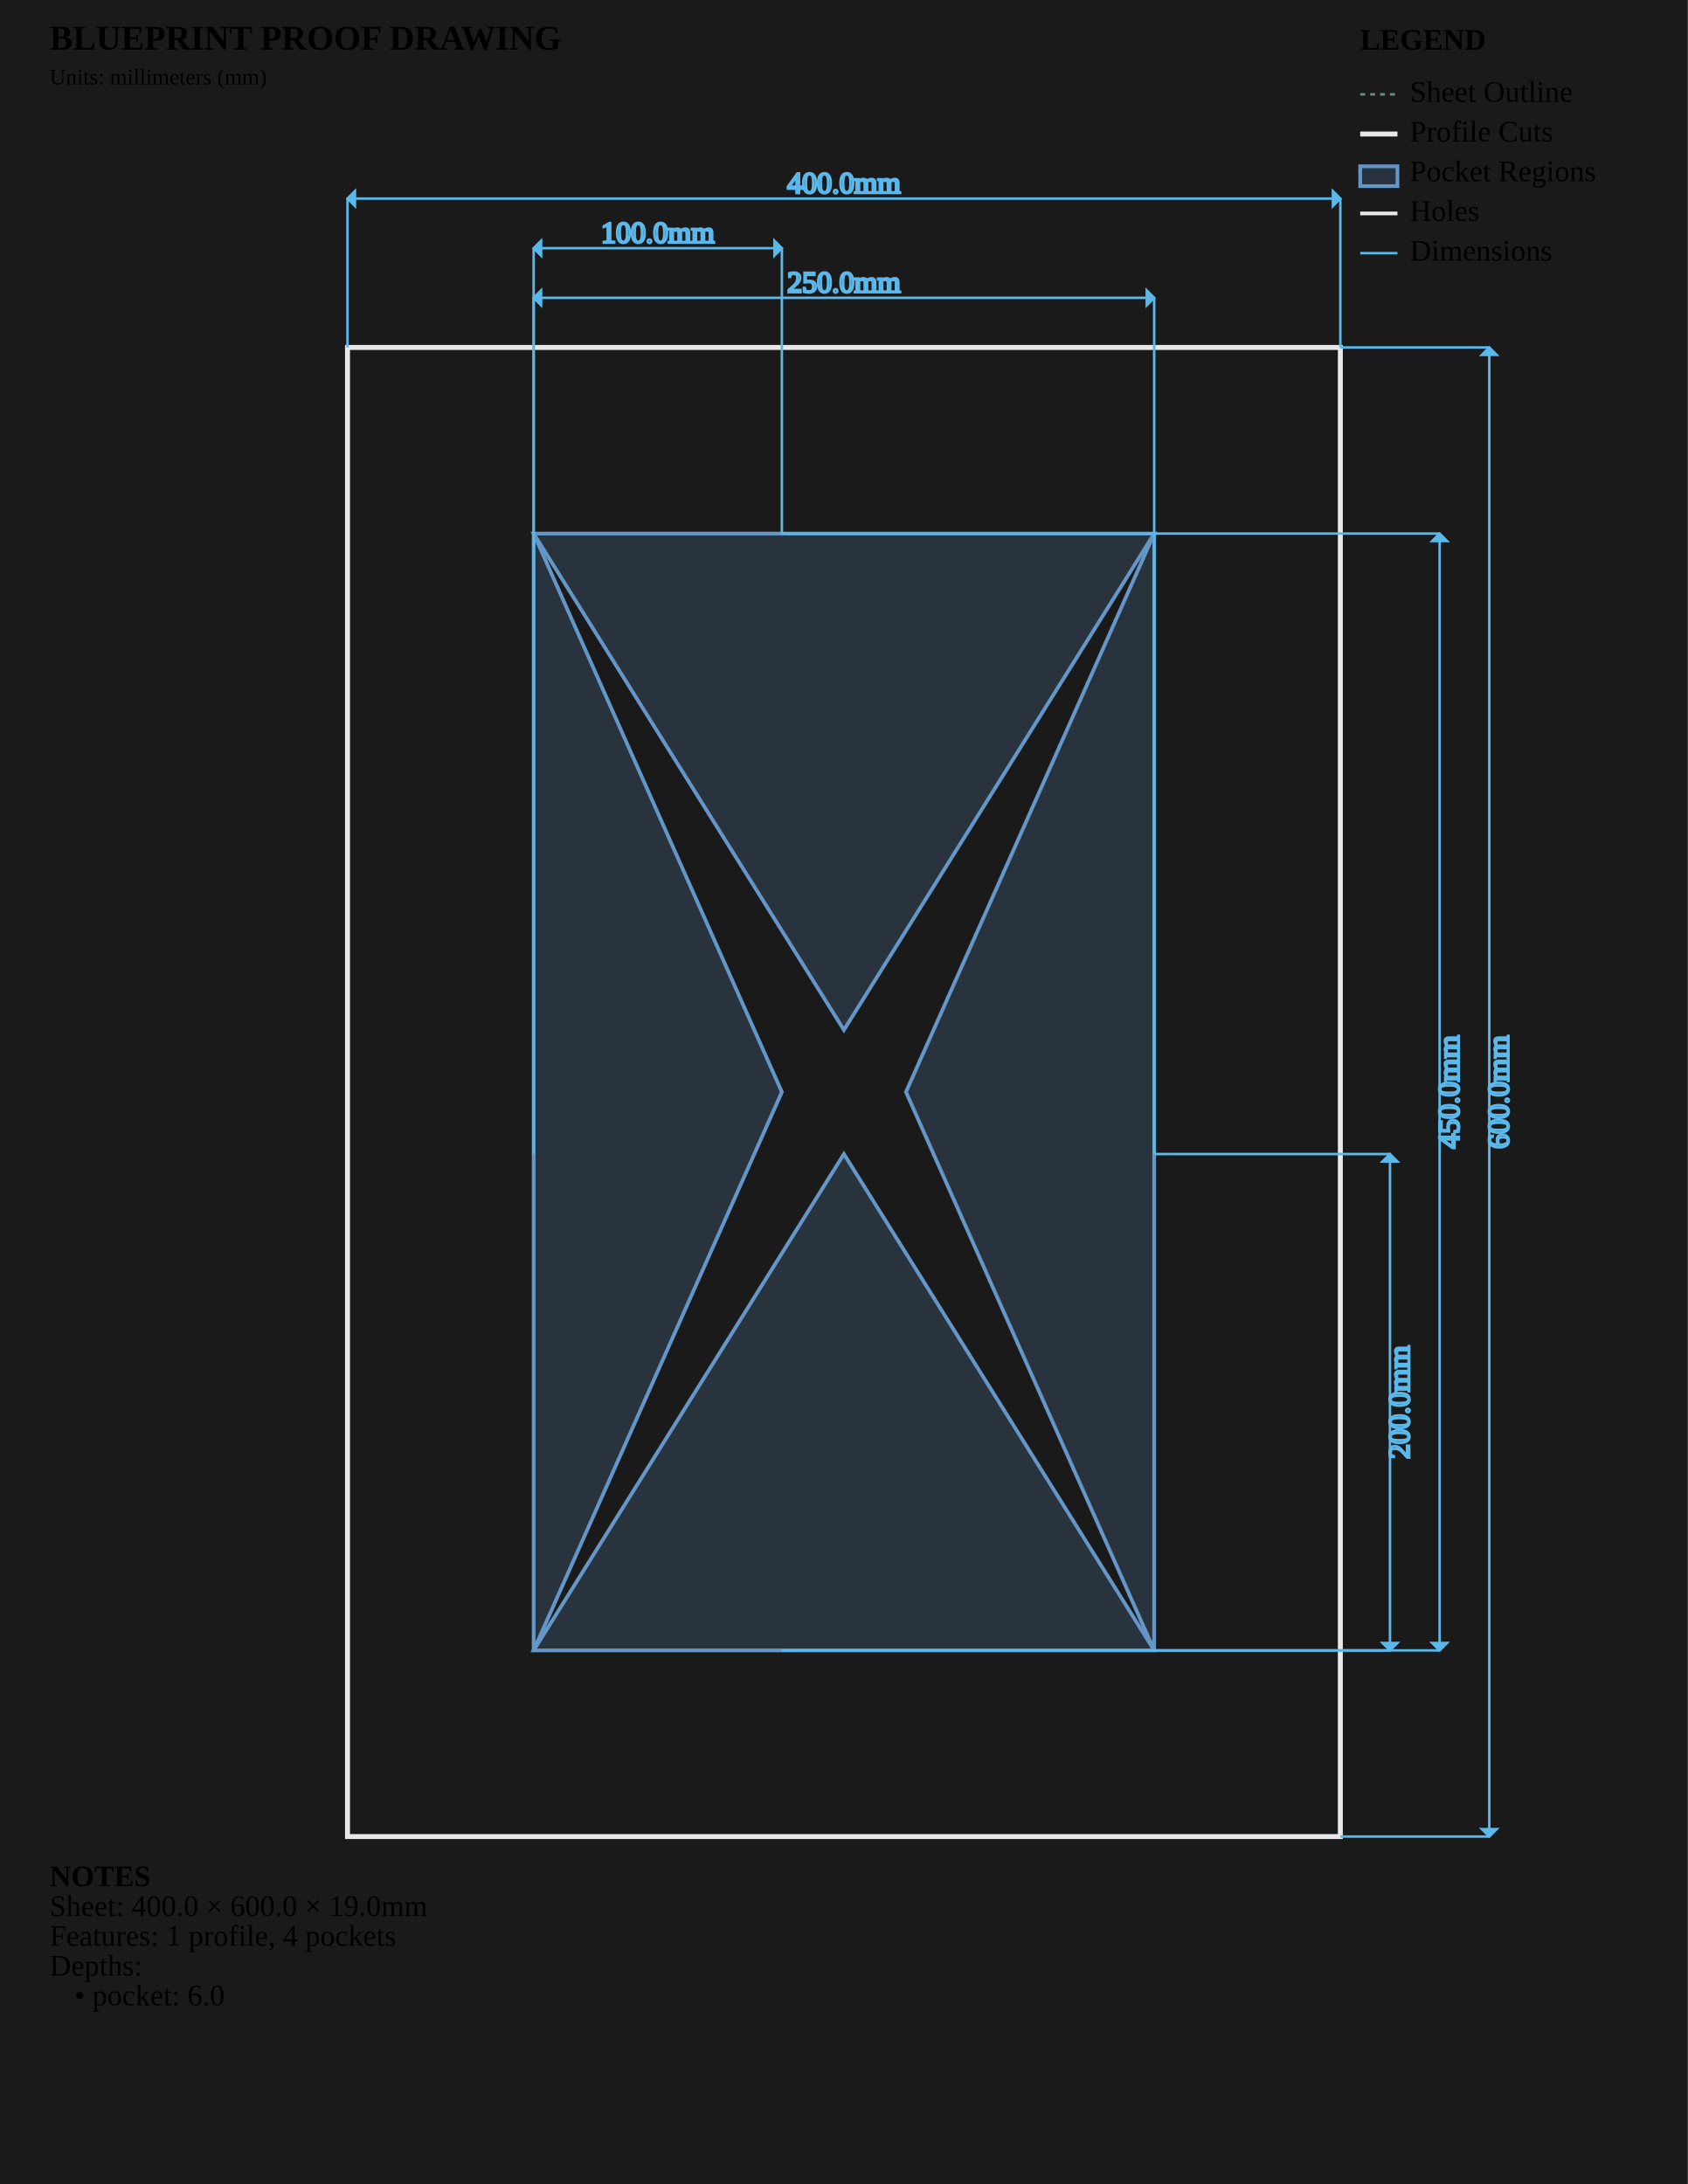
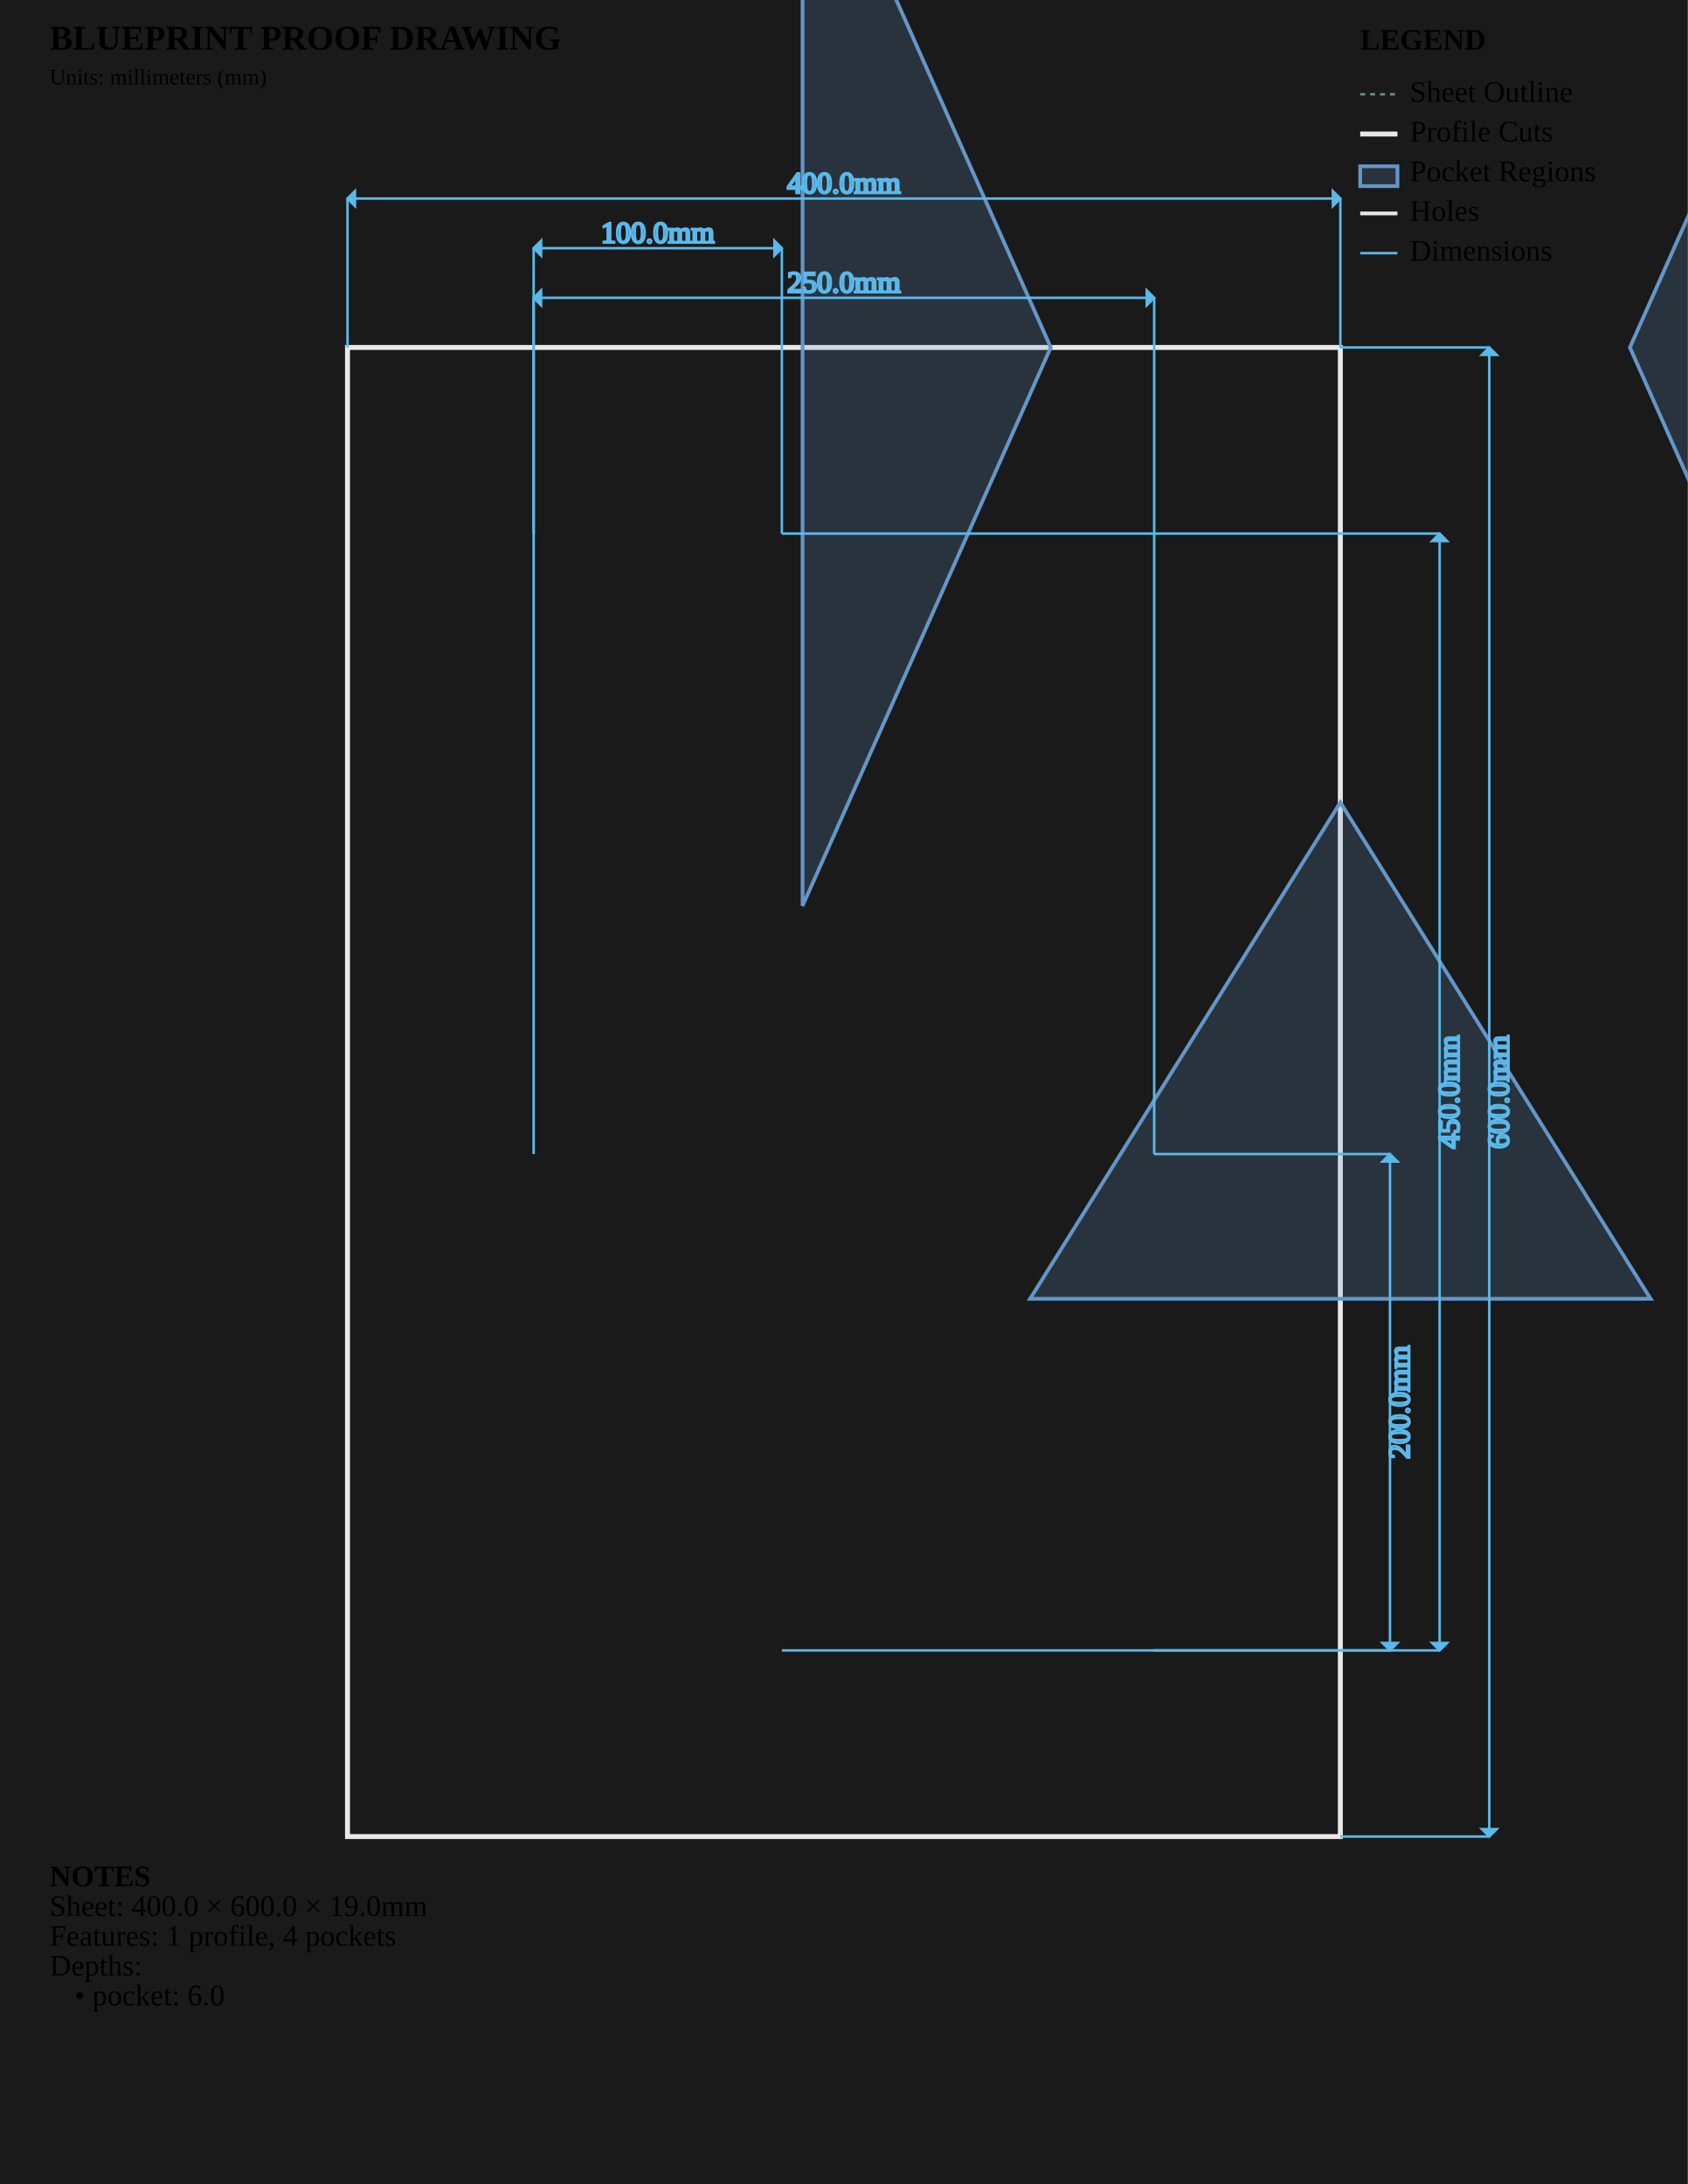
<svg xmlns="http://www.w3.org/2000/svg" viewBox="0 0 680.0 880.0" width="680.0mm" height="880.0mm">
  <style>
        .sheet-outline { stroke: #6b8e7f; stroke-width: 1; fill: none; stroke-dasharray: 2,2; }
        .profile-cuts { stroke: #e8e8e8; stroke-width: 2; fill: none; }
        .pocket-regions { stroke: #6496c8; stroke-width: 1.5; fill: #6496c8; fill-opacity: 0.2; }
        .holes { stroke: #e8e8e8; stroke-width: 1.5; fill: none; }
        .engrave-paths { stroke: #888888; stroke-width: 1; fill: none; stroke-dasharray: 4,4; }
        .construction { stroke: #6b8e7f; stroke-width: 0.5; fill: none; stroke-dasharray: 2,2; }
        .dimensions { stroke: #5ab9ea; stroke-width: 1; fill: none; }
        .dimension-text { fill:
        .gap-dimensions { stroke: #ff9500; stroke-width: 1; fill: none; }
        .gap-text { fill:
        .notes { fill: #cccccc; font-family: monospace; font-size: 10px; }
        .legend { fill: #cccccc; font-family: monospace; font-size: 10px; }
        .part-label { fill: #ffcc00; font-family: monospace; font-size: 8px; font-weight: bold; }
    </style>
  <rect x="0" y="0" width="680.0" height="880.0" fill="#1a1a1a" />
  <g id="SHEET_OUTLINE" class="sheet-outline">
    <rect x="140" y="140" width="400.0" height="600.0" />
  </g>
  <g id="PROFILE_CUTS" class="profile-cuts">
    <rect x="140.0" y="140.0" width="400.0" height="600.0" />
  </g>
  <g id="POCKET_REGIONS" class="pocket-regions">
-     <path d="M 215.000 215.000 L 340.000 415.000 L 465.000 215.000 Z" fill-rule="evenodd" />
-     <path d="M 215.000 665.000 L 340.000 465.000 L 465.000 665.000 Z" fill-rule="evenodd" />
-     <path d="M 215.000 665.000 L 315.000 440.000 L 215.000 215.000 Z" fill-rule="evenodd" />
-     <path d="M 465.000 665.000 L 365.000 440.000 L 465.000 215.000 Z" fill-rule="evenodd" />
+     <path d="M 415.000 -243.333 L 540.000 -43.333 L 665.000 -243.333 Z" fill-rule="evenodd" />
+     <path d="M 415.000 523.333 L 540.000 323.333 L 665.000 523.333 Z" fill-rule="evenodd" />
+     <path d="M 323.333 365.000 L 423.333 140.000 L 323.333 -85.000 Z" fill-rule="evenodd" />
+     <path d="M 756.667 365.000 L 656.667 140.000 L 756.667 -85.000 Z" fill-rule="evenodd" />
  </g>
  <g id="ENGRAVE_PATHS" class="engrave-paths" />
  <g id="HOLES" class="holes" />
  <g id="LABELS" class="labels" />
  <g id="CONSTRUCTION" class="construction" />
  <g id="DIMENSIONS" class="dimensions">
    <line x1="215.0" y1="465.0" x2="215.0" y2="120.0" stroke="#5ab9ea" stroke-width="1" />
    <line x1="465.0" y1="465.0" x2="465.0" y2="120.0" stroke="#5ab9ea" stroke-width="1" />
    <line x1="215.0" y1="120.0" x2="465.0" y2="120.0" stroke="#5ab9ea" stroke-width="1" />
    <polygon points="215.0,120.0 218.0,117.0 218.0,123.0" fill="#5ab9ea" />
    <polygon points="465.0,120.0 462.0,117.0 462.0,123.0" fill="#5ab9ea" />
    <text x="340.0" y="115.0" class="dimension-text" text-anchor="middle" dominant-baseline="middle">250.0mm</text>
    <line x1="465.0" y1="465.0" x2="560.0" y2="465.0" stroke="#5ab9ea" stroke-width="1" />
    <line x1="465.0" y1="665.0" x2="560.0" y2="665.0" stroke="#5ab9ea" stroke-width="1" />
    <line x1="560.0" y1="465.0" x2="560.0" y2="665.0" stroke="#5ab9ea" stroke-width="1" />
    <polygon points="560.0,465.0 557.0,468.0 563.0,468.0" fill="#5ab9ea" />
    <polygon points="560.0,665.0 557.0,662.0 563.0,662.0" fill="#5ab9ea" />
    <text x="565.0" y="565.0" class="dimension-text" text-anchor="middle" dominant-baseline="middle" transform="rotate(-90 565.0 565.0)">200.0mm</text>
    <line x1="215.0" y1="215.0" x2="215.0" y2="100.0" stroke="#5ab9ea" stroke-width="1" />
    <line x1="315.0" y1="215.0" x2="315.0" y2="100.0" stroke="#5ab9ea" stroke-width="1" />
    <line x1="215.0" y1="100.0" x2="315.0" y2="100.0" stroke="#5ab9ea" stroke-width="1" />
    <polygon points="215.0,100.0 218.0,97.0 218.0,103.0" fill="#5ab9ea" />
    <polygon points="315.0,100.0 312.0,97.0 312.0,103.0" fill="#5ab9ea" />
    <text x="265.0" y="95.0" class="dimension-text" text-anchor="middle" dominant-baseline="middle">100.0mm</text>
    <line x1="315.0" y1="215.0" x2="580.0" y2="215.0" stroke="#5ab9ea" stroke-width="1" />
    <line x1="315.0" y1="665.0" x2="580.0" y2="665.0" stroke="#5ab9ea" stroke-width="1" />
    <line x1="580.0" y1="215.0" x2="580.0" y2="665.0" stroke="#5ab9ea" stroke-width="1" />
    <polygon points="580.0,215.0 577.0,218.0 583.0,218.0" fill="#5ab9ea" />
    <polygon points="580.0,665.0 577.0,662.0 583.0,662.0" fill="#5ab9ea" />
    <text x="585.0" y="440.0" class="dimension-text" text-anchor="middle" dominant-baseline="middle" transform="rotate(-90 585.0 440.0)">450.0mm</text>
    <line x1="140.0" y1="140.0" x2="140.0" y2="80.0" stroke="#5ab9ea" stroke-width="1" />
    <line x1="540.0" y1="140.0" x2="540.0" y2="80.0" stroke="#5ab9ea" stroke-width="1" />
    <line x1="140.0" y1="80.0" x2="540.0" y2="80.0" stroke="#5ab9ea" stroke-width="1" />
    <polygon points="140.0,80.0 143.0,77.0 143.0,83.0" fill="#5ab9ea" />
    <polygon points="540.0,80.0 537.0,77.0 537.0,83.0" fill="#5ab9ea" />
    <text x="340.0" y="75.0" class="dimension-text" text-anchor="middle" dominant-baseline="middle">400.0mm</text>
    <line x1="540.0" y1="140.0" x2="600.0" y2="140.0" stroke="#5ab9ea" stroke-width="1" />
    <line x1="540.0" y1="740.0" x2="600.0" y2="740.0" stroke="#5ab9ea" stroke-width="1" />
    <line x1="600.0" y1="140.0" x2="600.0" y2="740.0" stroke="#5ab9ea" stroke-width="1" />
    <polygon points="600.0,140.0 597.0,143.0 603.0,143.0" fill="#5ab9ea" />
    <polygon points="600.0,740.0 597.0,737.0 603.0,737.0" fill="#5ab9ea" />
    <text x="605.0" y="440.0" class="dimension-text" text-anchor="middle" dominant-baseline="middle" transform="rotate(-90 605.0 440.0)">600.0mm</text>
  </g>
  <g id="NOTES" class="notes">
    <text x="20" y="760.0" class="notes" font-weight="bold">NOTES</text>
    <text x="20" y="772.0" class="notes">Sheet: 400.0 × 600.0 × 19.0mm</text>
    <text x="20" y="784.0" class="notes">Features: 1 profile, 4 pockets</text>
    <text x="20" y="796.0" class="notes">Depths:</text>
    <text x="30" y="808.0" class="notes">• pocket: 6.0</text>
  </g>
  <g id="TITLE_BLOCK" class="title-block">
    <text x="20" y="20" class="notes" font-weight="bold" font-size="14px">BLUEPRINT PROOF DRAWING</text>
    <text x="20" y="34" class="notes" font-size="9px">Units: millimeters (mm)</text>
  </g>
  <g id="LEGEND" class="legend">
    <text x="548.0" y="20" class="legend" font-weight="bold">LEGEND</text>
    <line x1="548.0" y1="38" x2="563.0" y2="38" stroke="#6b8e7f" stroke-width="1" stroke-dasharray="2,2" />
    <text x="568.0" y="41" class="legend">Sheet Outline</text>
    <line x1="548.0" y1="54" x2="563.0" y2="54" stroke="#e8e8e8" stroke-width="2" />
    <text x="568.0" y="57" class="legend">Profile Cuts</text>
    <rect x="548.0" y="67" width="15.0" height="8" stroke="#6496c8" stroke-width="1.5" fill="#6496c8" fill-opacity="0.2" />
    <text x="568.0" y="73" class="legend">Pocket Regions</text>
    <line x1="548.0" y1="86" x2="563.0" y2="86" stroke="#e8e8e8" stroke-width="1.5" />
    <text x="568.0" y="89" class="legend">Holes</text>
    <line x1="548.0" y1="102" x2="563.0" y2="102" stroke="#5ab9ea" stroke-width="1" />
    <text x="568.0" y="105" class="legend">Dimensions</text>
  </g>
</svg>
